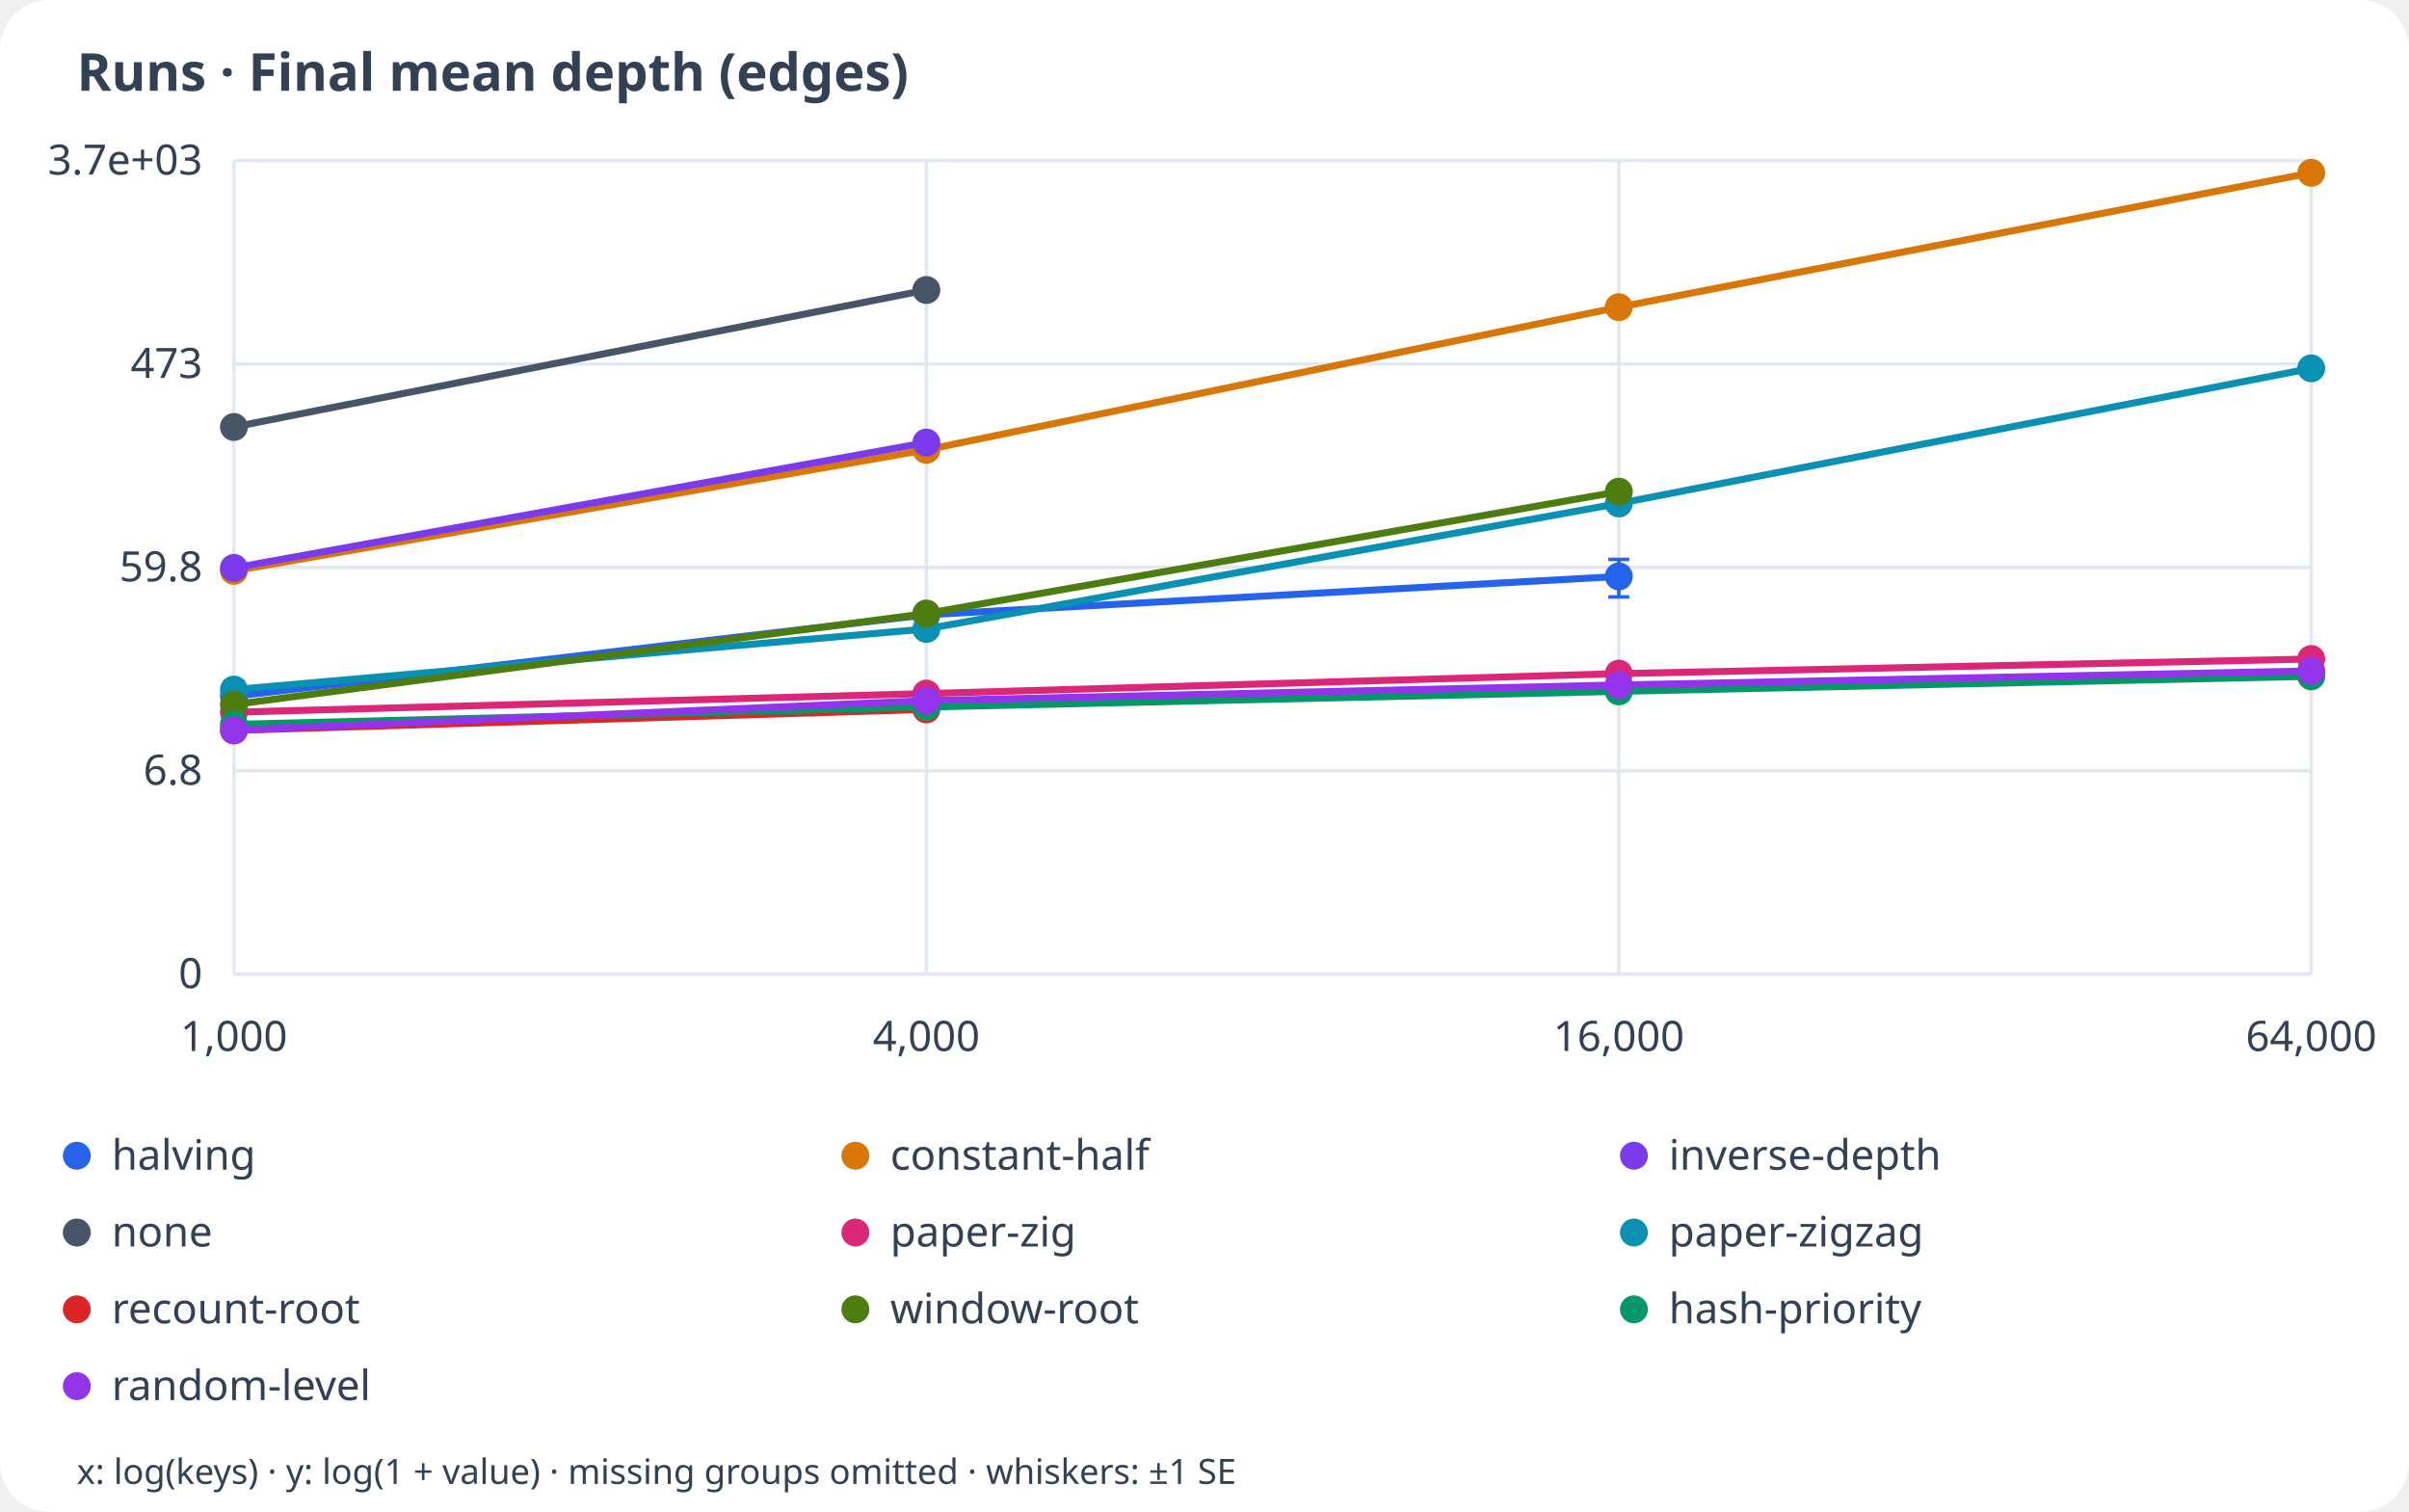
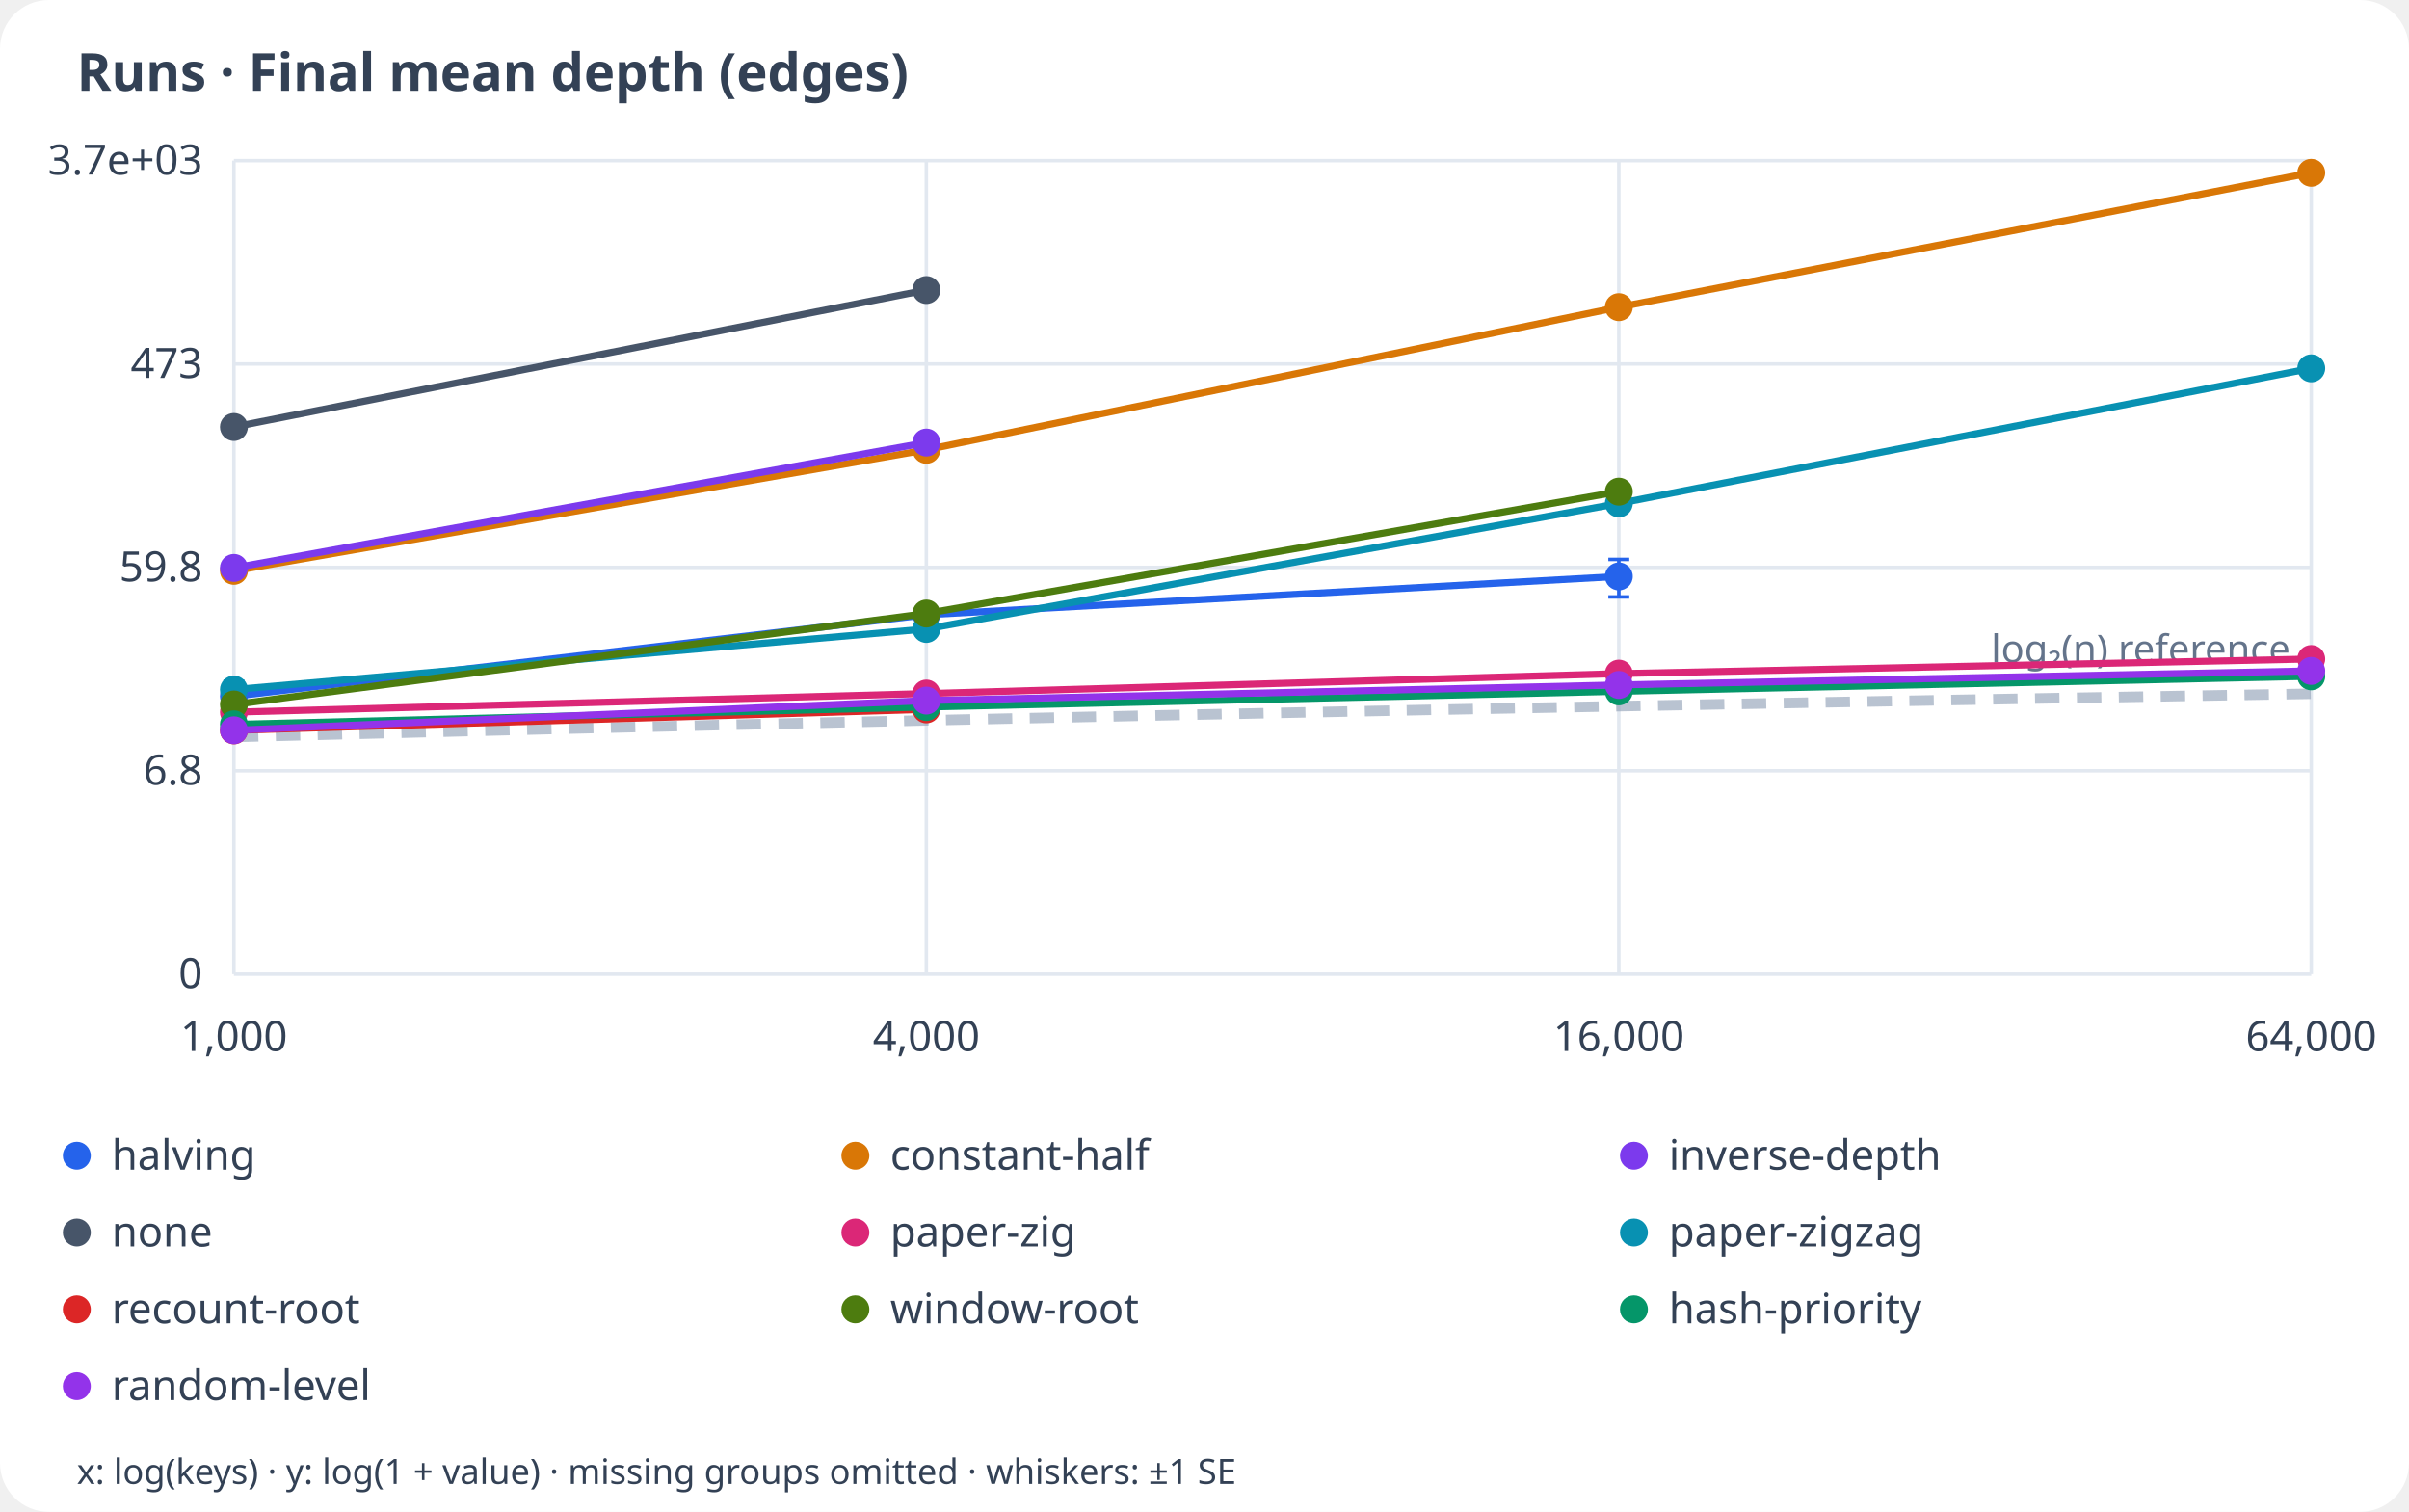
<svg xmlns="http://www.w3.org/2000/svg" viewBox="0 0 690 433" role="img" aria-labelledby="title desc">
  <style>text{font:12px system-ui,sans-serif;fill:#334155}.grid{stroke:#e2e8f0}path,line{vector-effect:non-scaling-stroke}</style>
  <rect width="690" height="433" rx="14" fill="white" />
  <text x="22" y="26" style="font-size:15px;font-weight:650">Runs · Final mean depth (edges)</text>
  <line class="grid" x1="67" x2="662" y1="279.00" y2="279.00" />
  <text x="58" y="283.00" text-anchor="end">0</text>
  <line class="grid" x1="67" x2="662" y1="220.75" y2="220.75" />
  <text x="58" y="224.75" text-anchor="end">6.8</text>
  <line class="grid" x1="67" x2="662" y1="162.50" y2="162.50" />
  <text x="58" y="166.50" text-anchor="end">59.8</text>
  <line class="grid" x1="67" x2="662" y1="104.25" y2="104.25" />
  <text x="58" y="108.25" text-anchor="end">473</text>
  <line class="grid" x1="67" x2="662" y1="46.00" y2="46.00" />
  <text x="58" y="50.00" text-anchor="end">3.7e+03</text>
  <line class="grid" x1="67.00" x2="67.00" y1="46" y2="279" />
  <text x="67.00" y="301" text-anchor="middle">1,000</text>
  <line class="grid" x1="265.33" x2="265.33" y1="46" y2="279" />
  <text x="265.33" y="301" text-anchor="middle">4,000</text>
  <line class="grid" x1="463.67" x2="463.67" y1="46" y2="279" />
  <text x="463.67" y="301" text-anchor="middle">16,000</text>
  <line class="grid" x1="662.00" x2="662.00" y1="46" y2="279" />
  <text x="662.00" y="301" text-anchor="middle">64,000</text>
+   <path class="log-reference" d="M67.00,211.08 L72.95,210.93 L78.90,210.77 L84.85,210.62 L90.80,210.47 L96.75,210.32 L102.70,210.17 L108.65,210.02 L114.60,209.87 L120.55,209.72 L126.50,209.57 L132.45,209.42 L138.40,209.28 L144.35,209.13 L150.30,208.99 L156.25,208.84 L162.20,208.70 L168.15,208.56 L174.10,208.42 L180.05,208.28 L186.00,208.14 L191.95,208.00 L197.90,207.86 L203.85,207.72 L209.80,207.58 L215.75,207.45 L221.70,207.31 L227.65,207.17 L233.60,207.04 L239.55,206.90 L245.50,206.77 L251.45,206.64 L257.40,206.51 L263.35,206.37 L269.30,206.24 L275.25,206.11 L281.20,205.98 L287.15,205.85 L293.10,205.72 L299.05,205.60 L305.00,205.47 L310.95,205.34 L316.90,205.22 L322.85,205.09 L328.80,204.96 L334.75,204.84 L340.70,204.71 L346.65,204.59 L352.60,204.47 L358.55,204.35 L364.50,204.22 L370.45,204.10 L376.40,203.98 L382.35,203.86 L388.30,203.74 L394.25,203.62 L400.20,203.50 L406.15,203.38 L412.10,203.26 L418.05,203.15 L424.00,203.03 L429.95,202.91 L435.90,202.80 L441.85,202.68 L447.80,202.57 L453.75,202.45 L459.70,202.34 L465.65,202.22 L471.60,202.11 L477.55,202.00 L483.50,201.89 L489.45,201.77 L495.40,201.66 L501.35,201.55 L507.30,201.44 L513.25,201.33 L519.20,201.22 L525.15,201.11 L531.10,201.00 L537.05,200.89 L543.00,200.78 L548.95,200.68 L554.90,200.57 L560.85,200.46 L566.80,200.36 L572.75,200.25 L578.70,200.14 L584.65,200.04 L590.60,199.93 L596.55,199.83 L602.50,199.73 L608.45,199.62 L614.40,199.52 L620.35,199.42 L626.30,199.31 L632.25,199.21 L638.20,199.11 L644.15,199.01 L650.10,198.91 L656.05,198.80 L662.00,198.70" stroke="#94a3b8" stroke-width="3" stroke-dasharray="7 5" opacity="0.65" fill="none" />
+   <text x="656" y="189.70" text-anchor="end" style="fill:#64748b;font-size:11px">log₂(n) reference</text>
  <path d="M67.00,200.02V198.83 M64.00,200.02h6 M64.00,198.83h6" stroke="#2563eb" fill="none" />
  <circle cx="67.00" cy="199.42" r="4" fill="#2563eb" />
  <path d="M67.00,199.42 L265.33,176.08" stroke="#2563eb" stroke-width="2" fill="none" />
  <path d="M265.33,177.91V174.36 M262.33,177.91h6 M262.33,174.36h6" stroke="#2563eb" fill="none" />
  <circle cx="265.33" cy="176.08" r="4" fill="#2563eb" />
  <path d="M265.33,176.08 L463.67,165.09" stroke="#2563eb" stroke-width="2" fill="none" />
  <path d="M463.67,170.96V160.22 M460.67,170.96h6 M460.67,160.22h6" stroke="#2563eb" fill="none" />
  <circle cx="463.67" cy="165.09" r="4" fill="#2563eb" />
  <circle cx="22" cy="331" r="4" fill="#2563eb" />
  <text x="32" y="335">halving</text>
  <path d="M67.00,164.50V162.51 M64.00,164.50h6 M64.00,162.51h6" stroke="#d97706" fill="none" />
  <circle cx="67.00" cy="163.49" r="4" fill="#d97706" />
  <path d="M67.00,163.49 L265.33,128.83" stroke="#d97706" stroke-width="2" fill="none" />
  <path d="M265.33,129.84V127.86 M262.33,129.84h6 M262.33,127.86h6" stroke="#d97706" fill="none" />
  <circle cx="265.33" cy="128.83" r="4" fill="#d97706" />
  <path d="M265.33,128.83 L463.67,87.97" stroke="#d97706" stroke-width="2" fill="none" />
  <path d="M463.67,88.24V87.70 M460.67,88.24h6 M460.67,87.70h6" stroke="#d97706" fill="none" />
  <circle cx="463.67" cy="87.97" r="4" fill="#d97706" />
  <path d="M463.67,87.97 L662.00,49.49" stroke="#d97706" stroke-width="2" fill="none" />
  <path d="M662.00,49.77V49.21 M659.00,49.77h6 M659.00,49.21h6" stroke="#d97706" fill="none" />
  <circle cx="662.00" cy="49.49" r="4" fill="#d97706" />
  <circle cx="245" cy="331" r="4" fill="#d97706" />
  <text x="255" y="335">constant-half</text>
  <path d="M67.00,162.91V162.39 M64.00,162.91h6 M64.00,162.39h6" stroke="#7c3aed" fill="none" />
  <circle cx="67.00" cy="162.65" r="4" fill="#7c3aed" />
  <path d="M67.00,162.65 L265.33,126.75" stroke="#7c3aed" stroke-width="2" fill="none" />
  <path d="M265.33,127.43V126.08 M262.33,127.43h6 M262.33,126.08h6" stroke="#7c3aed" fill="none" />
  <circle cx="265.33" cy="126.75" r="4" fill="#7c3aed" />
  <circle cx="468" cy="331" r="4" fill="#7c3aed" />
  <text x="478" y="335">inverse-depth</text>
  <path d="M67.00,122.29V122.29 M64.00,122.29h6 M64.00,122.29h6" stroke="#475569" fill="none" />
  <circle cx="67.00" cy="122.29" r="4" fill="#475569" />
  <path d="M67.00,122.29 L265.33,83.06" stroke="#475569" stroke-width="2" fill="none" />
  <path d="M265.33,83.06V83.06 M262.33,83.06h6 M262.33,83.06h6" stroke="#475569" fill="none" />
  <circle cx="265.33" cy="83.06" r="4" fill="#475569" />
  <circle cx="22" cy="353" r="4" fill="#475569" />
  <text x="32" y="357">none</text>
  <path d="M67.00,205.33V202.68 M64.00,205.33h6 M64.00,202.68h6" stroke="#db2777" fill="none" />
  <circle cx="67.00" cy="203.97" r="4" fill="#db2777" />
  <path d="M67.00,203.97 L265.33,198.64" stroke="#db2777" stroke-width="2" fill="none" />
  <path d="M265.33,199.75V197.57 M262.33,199.75h6 M262.33,197.57h6" stroke="#db2777" fill="none" />
  <circle cx="265.33" cy="198.64" r="4" fill="#db2777" />
  <path d="M265.33,198.64 L463.67,192.93" stroke="#db2777" stroke-width="2" fill="none" />
  <path d="M463.67,193.85V192.03 M460.67,193.85h6 M460.67,192.03h6" stroke="#db2777" fill="none" />
  <circle cx="463.67" cy="192.93" r="4" fill="#db2777" />
  <path d="M463.67,192.93 L662.00,188.74" stroke="#db2777" stroke-width="2" fill="none" />
  <path d="M662.00,188.92V188.57 M659.00,188.92h6 M659.00,188.57h6" stroke="#db2777" fill="none" />
  <circle cx="662.00" cy="188.74" r="4" fill="#db2777" />
  <circle cx="245" cy="353" r="4" fill="#db2777" />
  <text x="255" y="357">paper-zig</text>
  <path d="M67.00,200.11V195.11 M64.00,200.11h6 M64.00,195.11h6" stroke="#0891b2" fill="none" />
  <circle cx="67.00" cy="197.50" r="4" fill="#0891b2" />
  <path d="M67.00,197.50 L265.33,180.13" stroke="#0891b2" stroke-width="2" fill="none" />
  <path d="M265.33,181.00V179.29 M262.33,181.00h6 M262.33,179.29h6" stroke="#0891b2" fill="none" />
  <circle cx="265.33" cy="180.13" r="4" fill="#0891b2" />
  <path d="M265.33,180.13 L463.67,144.19" stroke="#0891b2" stroke-width="2" fill="none" />
  <path d="M463.67,145.32V143.10 M460.67,145.32h6 M460.67,143.10h6" stroke="#0891b2" fill="none" />
  <circle cx="463.67" cy="144.19" r="4" fill="#0891b2" />
  <path d="M463.67,144.19 L662.00,105.49" stroke="#0891b2" stroke-width="2" fill="none" />
  <path d="M662.00,106.52V104.50 M659.00,106.52h6 M659.00,104.50h6" stroke="#0891b2" fill="none" />
  <circle cx="662.00" cy="105.49" r="4" fill="#0891b2" />
  <circle cx="468" cy="353" r="4" fill="#0891b2" />
  <text x="478" y="357">paper-zigzag</text>
  <path d="M67.00,209.87V208.53 M64.00,209.87h6 M64.00,208.53h6" stroke="#dc2626" fill="none" />
  <circle cx="67.00" cy="209.19" r="4" fill="#dc2626" />
  <path d="M67.00,209.19 L265.33,203.17" stroke="#dc2626" stroke-width="2" fill="none" />
  <path d="M265.33,203.33V203.01 M262.33,203.33h6 M262.33,203.01h6" stroke="#dc2626" fill="none" />
  <circle cx="265.33" cy="203.17" r="4" fill="#dc2626" />
  <circle cx="22" cy="375" r="4" fill="#dc2626" />
  <text x="32" y="379">recount-root</text>
  <path d="M67.00,203.93V199.76 M64.00,203.93h6 M64.00,199.76h6" stroke="#4d7c0f" fill="none" />
  <circle cx="67.00" cy="201.77" r="4" fill="#4d7c0f" />
  <path d="M67.00,201.77 L265.33,175.71" stroke="#4d7c0f" stroke-width="2" fill="none" />
  <path d="M265.33,176.13V175.29 M262.33,176.13h6 M262.33,175.29h6" stroke="#4d7c0f" fill="none" />
  <circle cx="265.33" cy="175.71" r="4" fill="#4d7c0f" />
  <path d="M265.33,175.71 L463.67,140.81" stroke="#4d7c0f" stroke-width="2" fill="none" />
  <path d="M463.67,141.70V139.94 M460.67,141.70h6 M460.67,139.94h6" stroke="#4d7c0f" fill="none" />
  <circle cx="463.67" cy="140.81" r="4" fill="#4d7c0f" />
  <circle cx="245" cy="375" r="4" fill="#4d7c0f" />
  <text x="255" y="379">window-root</text>
  <path d="M67.00,208.80V206.18 M64.00,208.80h6 M64.00,206.18h6" stroke="#059669" fill="none" />
  <circle cx="67.00" cy="207.46" r="4" fill="#059669" />
  <path d="M67.00,207.46 L265.33,202.50" stroke="#059669" stroke-width="2" fill="none" />
  <path d="M265.33,203.98V201.09 M262.33,203.98h6 M262.33,201.09h6" stroke="#059669" fill="none" />
  <circle cx="265.33" cy="202.50" r="4" fill="#059669" />
  <path d="M265.33,202.50 L463.67,198.01" stroke="#059669" stroke-width="2" fill="none" />
  <path d="M463.67,198.44V197.58 M460.67,198.44h6 M460.67,197.58h6" stroke="#059669" fill="none" />
  <circle cx="463.67" cy="198.01" r="4" fill="#059669" />
  <path d="M463.67,198.01 L662.00,193.70" stroke="#059669" stroke-width="2" fill="none" />
  <path d="M662.00,194.37V193.04 M659.00,194.37h6 M659.00,193.04h6" stroke="#059669" fill="none" />
  <circle cx="662.00" cy="193.70" r="4" fill="#059669" />
  <circle cx="468" cy="375" r="4" fill="#059669" />
  <text x="478" y="379">hash-priority</text>
  <path d="M67.00,210.39V207.98 M64.00,210.39h6 M64.00,207.98h6" stroke="#9333ea" fill="none" />
  <circle cx="67.00" cy="209.16" r="4" fill="#9333ea" />
  <path d="M67.00,209.16 L265.33,200.65" stroke="#9333ea" stroke-width="2" fill="none" />
  <path d="M265.33,201.72V199.62 M262.33,201.72h6 M262.33,199.62h6" stroke="#9333ea" fill="none" />
  <circle cx="265.33" cy="200.65" r="4" fill="#9333ea" />
  <path d="M265.33,200.65 L463.67,196.17" stroke="#9333ea" stroke-width="2" fill="none" />
  <path d="M463.67,196.75V195.60 M460.67,196.75h6 M460.67,195.60h6" stroke="#9333ea" fill="none" />
  <circle cx="463.67" cy="196.17" r="4" fill="#9333ea" />
  <path d="M463.67,196.17 L662.00,192.15" stroke="#9333ea" stroke-width="2" fill="none" />
  <path d="M662.00,192.39V191.91 M659.00,192.39h6 M659.00,191.91h6" stroke="#9333ea" fill="none" />
  <circle cx="662.00" cy="192.15" r="4" fill="#9333ea" />
  <circle cx="22" cy="397" r="4" fill="#9333ea" />
  <text x="32" y="401">random-level</text>
  <text x="22" y="425" style="font-size:10px">x: log(keys) · y: log(1 + value) · missing groups omitted · whiskers: ±1 SE</text>
</svg>
